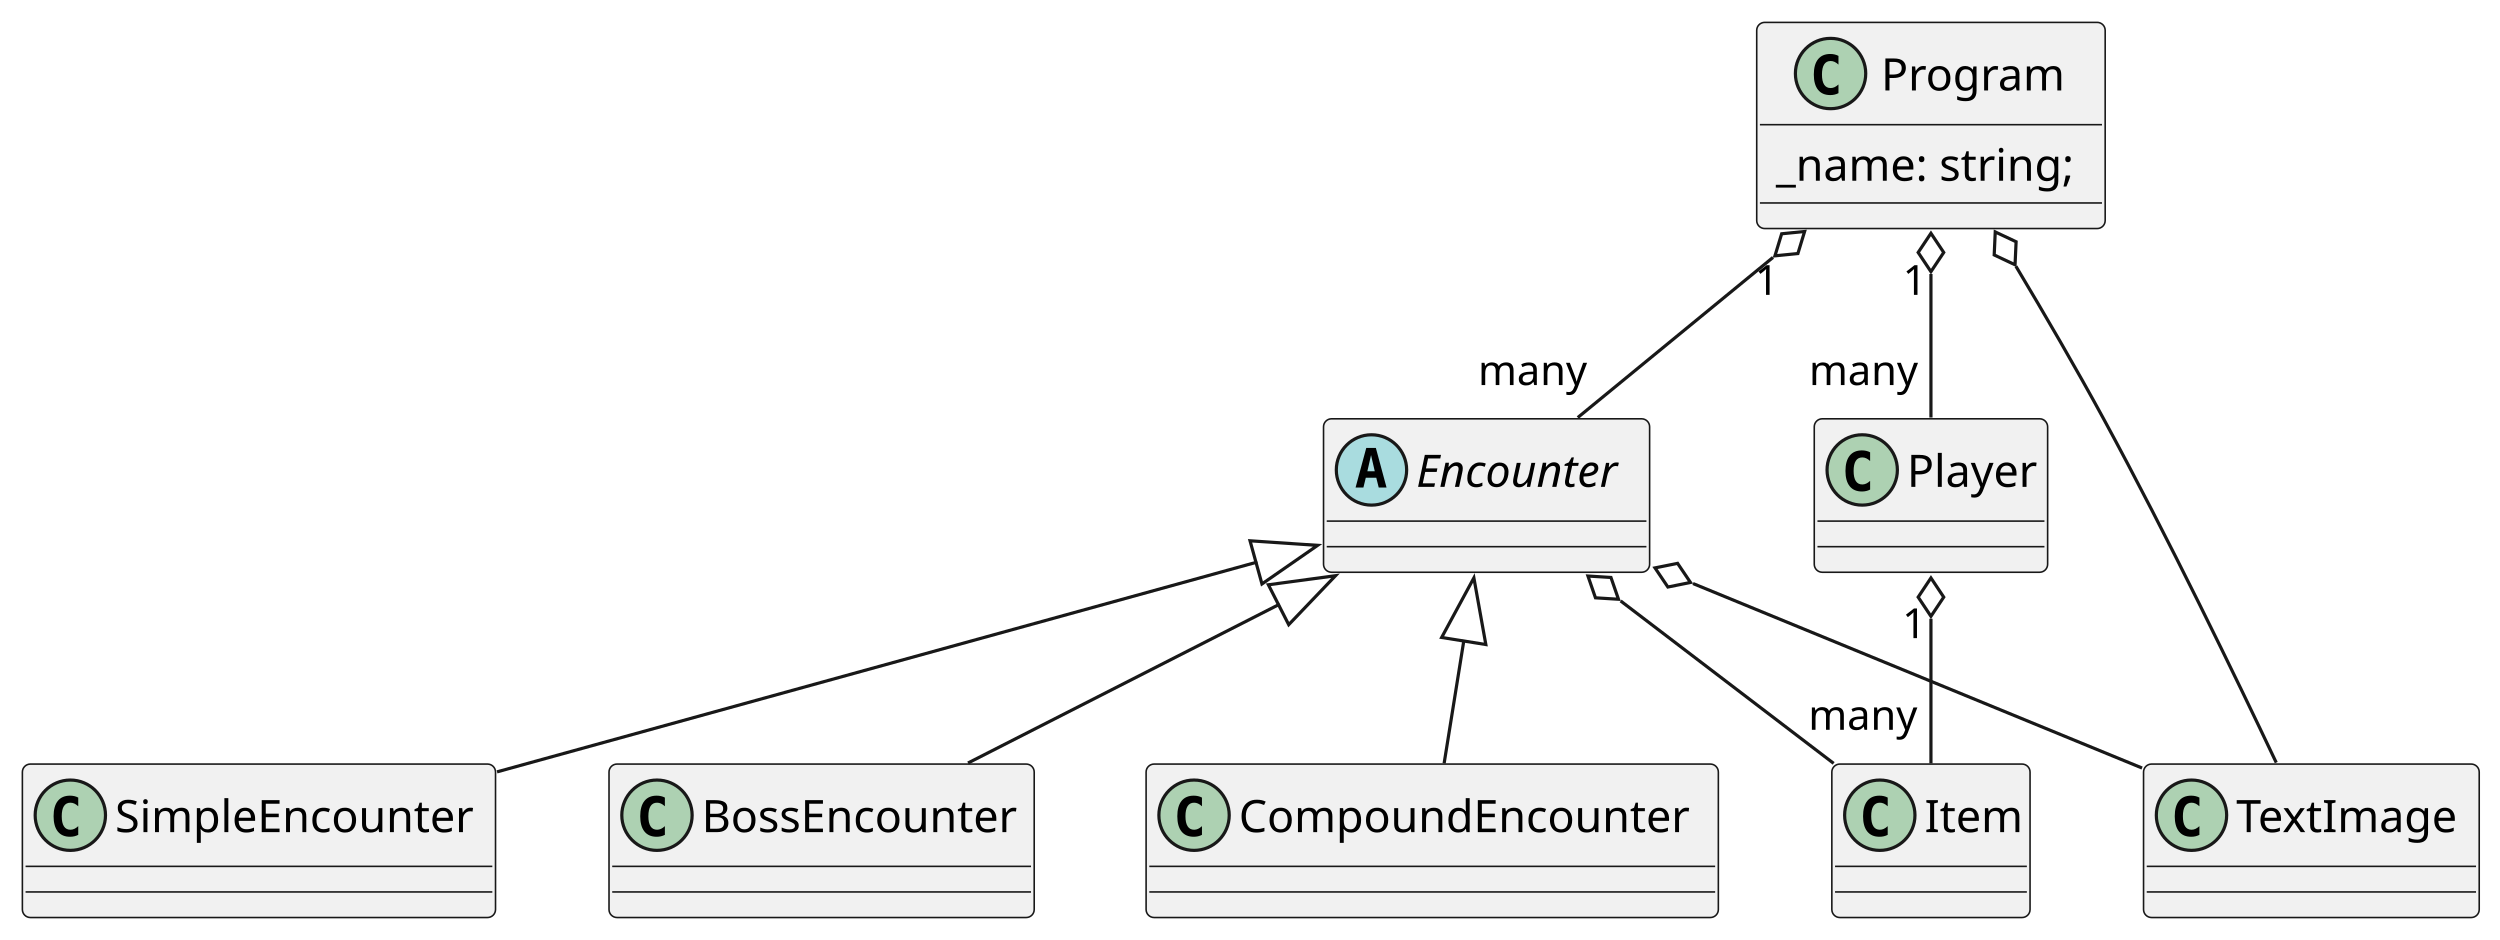
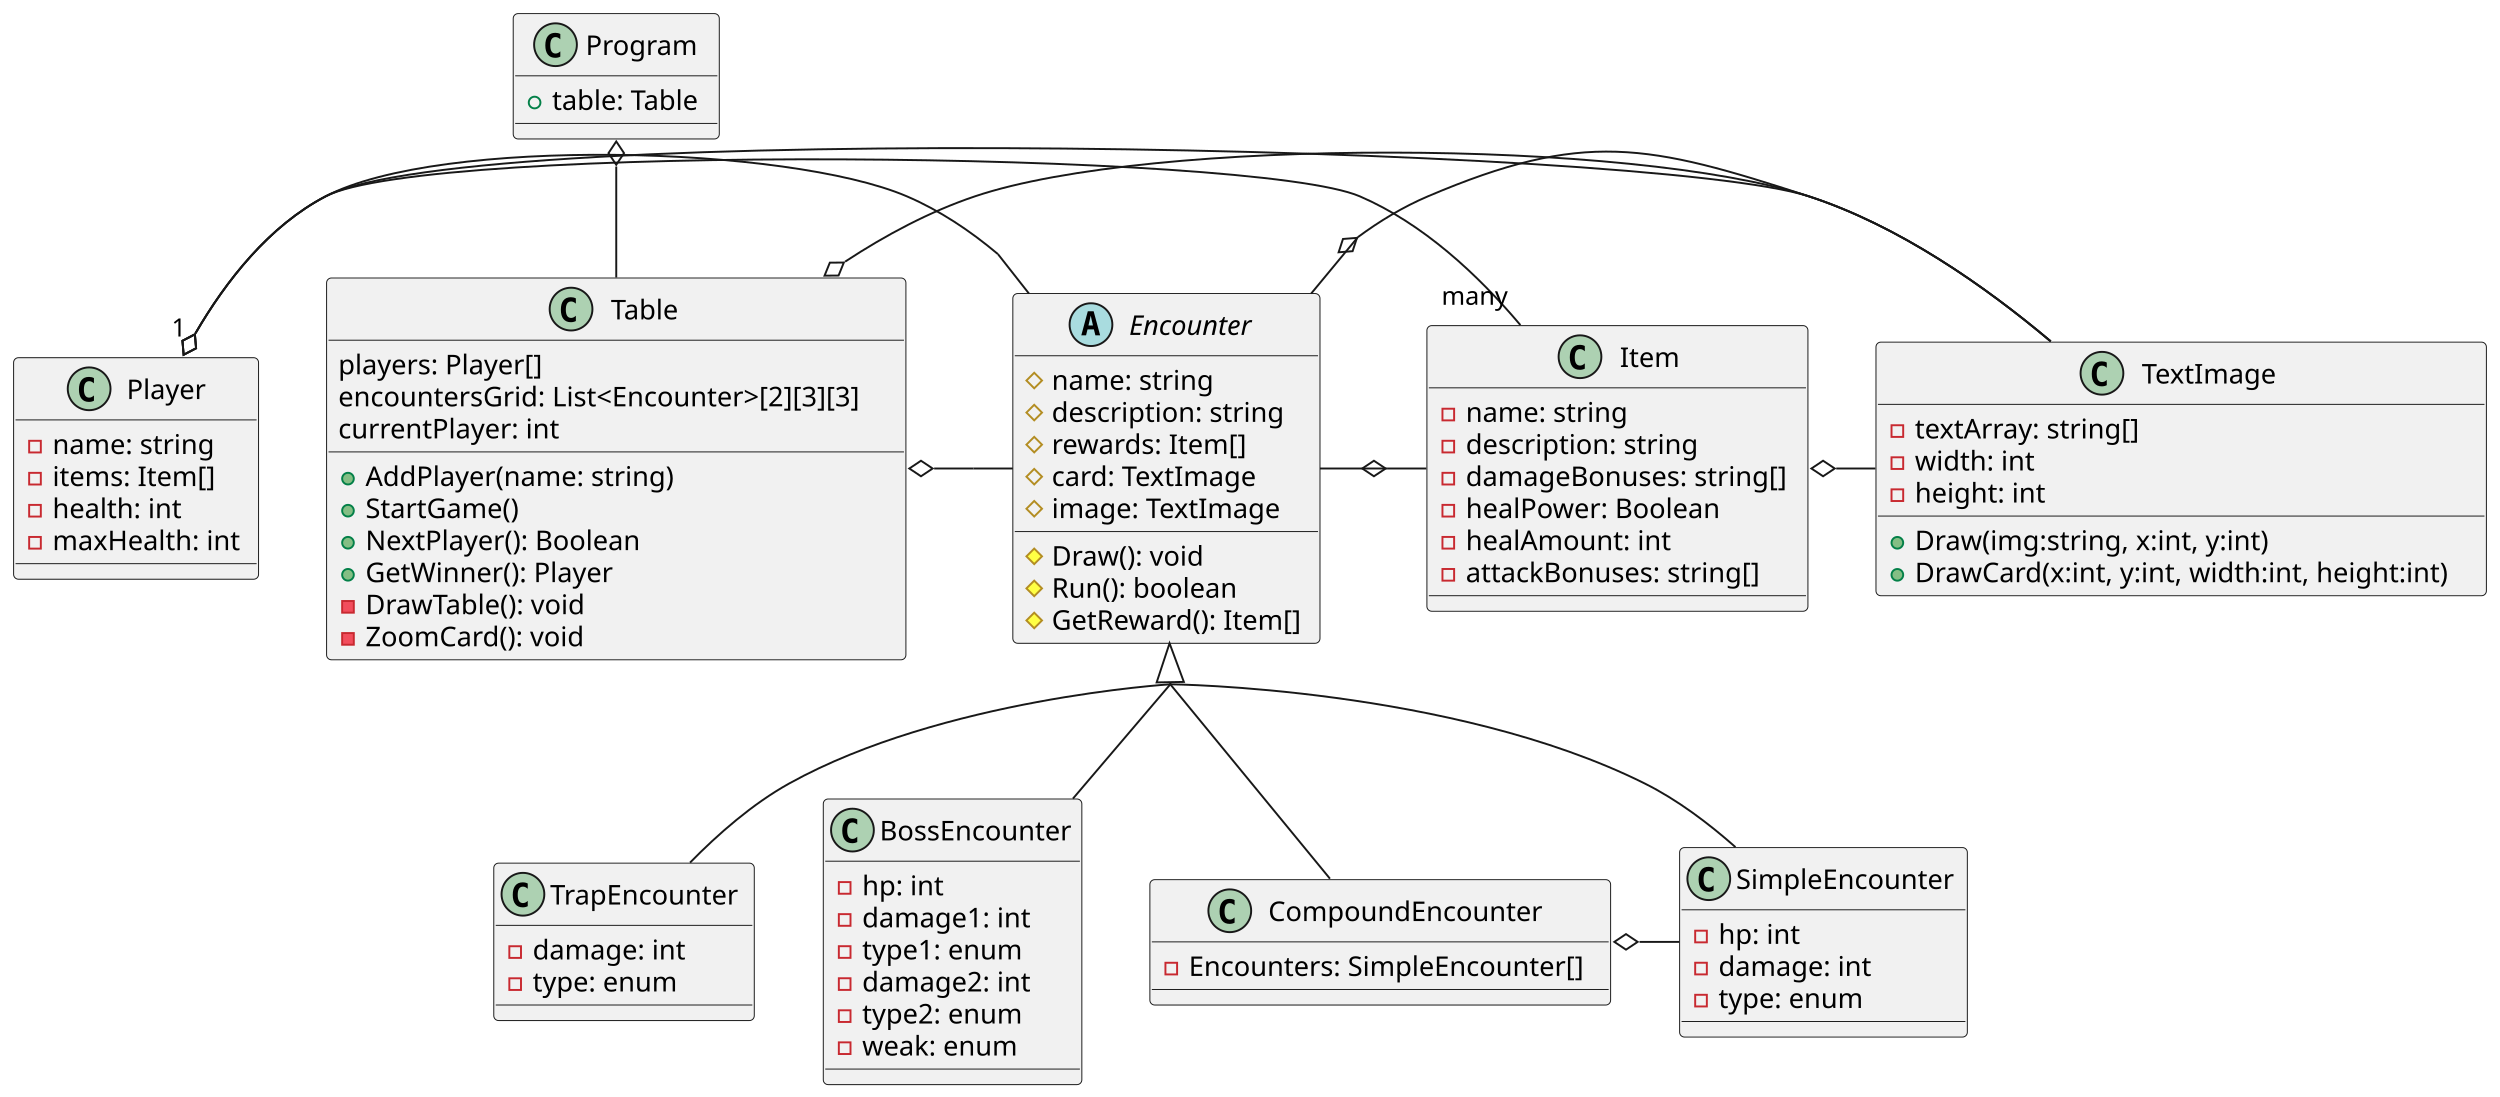
- <svg xmlns="http://www.w3.org/2000/svg" contentStyleType="text/css" height="294px" preserveAspectRatio="none" style="width:782px;height:294px;background:#FFFFFF;" version="1.1" viewBox="0 0 782 294" width="782px" zoomAndPan="magnify">
+ <svg xmlns="http://www.w3.org/2000/svg" contentStyleType="text/css" height="564px" preserveAspectRatio="none" style="width:1286px;height:564px;background:#FFFFFF;" version="1.1" viewBox="0 0 1286 564" width="1286px" zoomAndPan="magnify">
  <defs />
  <g>
    <g id="elem_Program">
-       <rect codeLine="1" fill="#F1F1F1" height="64.488" id="Program" rx="2.5" ry="2.5" style="stroke:#181818;stroke-width:0.5;" width="109" x="549.5" y="7" />
-       <ellipse cx="572.6" cy="23" fill="#ADD1B2" rx="11" ry="11" style="stroke:#181818;stroke-width:1.0;" />
-       <path d="M575.073,29.143 Q574.492,29.442 573.853,29.591 Q573.214,29.741 572.508,29.741 Q570.001,29.741 568.682,28.089 Q567.362,26.437 567.362,23.316 Q567.362,20.186 568.682,18.535 Q570.001,16.883 572.508,16.883 Q573.214,16.883 573.861,17.032 Q574.509,17.182 575.073,17.48 L575.073,20.203 Q574.442,19.622 573.849,19.352 Q573.255,19.082 572.624,19.082 Q571.28,19.082 570.595,20.149 Q569.91,21.216 569.91,23.316 Q569.91,25.408 570.595,26.474 Q571.28,27.541 572.624,27.541 Q573.255,27.541 573.849,27.271 Q574.442,27.002 575.073,26.42 Z " fill="#000000" />
-       <text fill="#000000" font-family="sans-serif" font-size="14" lengthAdjust="spacing" textLength="59" x="588.4" y="28.291">Program</text>
-       <line style="stroke:#181818;stroke-width:0.5;" x1="550.5" x2="657.5" y1="39" y2="39" />
-       <text fill="#000000" font-family="sans-serif" font-size="14" lengthAdjust="spacing" textLength="97" x="555.5" y="56.535">_name: string;</text>
-       <line style="stroke:#181818;stroke-width:0.5;" x1="550.5" x2="657.5" y1="63.488" y2="63.488" />
+       <rect codeLine="1" fill="#F1F1F1" height="64.488" id="Program" rx="2.5" ry="2.5" style="stroke:#181818;stroke-width:0.5;" width="106" x="264" y="7" />
+       <ellipse cx="285.75" cy="23" fill="#ADD1B2" rx="11" ry="11" style="stroke:#181818;stroke-width:1.0;" />
+       <path d="M288.223,29.143 Q287.642,29.442 287.003,29.591 Q286.364,29.741 285.658,29.741 Q283.151,29.741 281.832,28.089 Q280.512,26.437 280.512,23.316 Q280.512,20.186 281.832,18.535 Q283.151,16.883 285.658,16.883 Q286.364,16.883 287.011,17.032 Q287.659,17.182 288.223,17.48 L288.223,20.203 Q287.592,19.622 286.999,19.352 Q286.405,19.082 285.774,19.082 Q284.43,19.082 283.745,20.149 Q283.06,21.216 283.06,23.316 Q283.06,25.408 283.745,26.474 Q284.43,27.541 285.774,27.541 Q286.405,27.541 286.999,27.271 Q287.592,27.002 288.223,26.42 Z " fill="#000000" />
+       <text fill="#000000" font-family="sans-serif" font-size="14" lengthAdjust="spacing" textLength="59" x="301.25" y="28.291">Program</text>
+       <line style="stroke:#181818;stroke-width:0.5;" x1="265" x2="369" y1="39" y2="39" />
+       <ellipse cx="275" cy="52.744" fill="none" rx="3" ry="3" style="stroke:#038048;stroke-width:1.0;" />
+       <text fill="#000000" font-family="sans-serif" font-size="14" lengthAdjust="spacing" textLength="80" x="284" y="56.535">table: Table</text>
+       <line style="stroke:#181818;stroke-width:0.5;" x1="265" x2="369" y1="63.488" y2="63.488" />
    </g>
    <g id="elem_Encounter">
-       <rect codeLine="4" fill="#F1F1F1" height="48" id="Encounter" rx="2.5" ry="2.5" style="stroke:#181818;stroke-width:0.5;" width="102" x="414" y="131" />
-       <ellipse cx="429" cy="147" fill="#A9DCDF" rx="11" ry="11" style="stroke:#181818;stroke-width:1.0;" />
-       <path d="M428.863,142.348 L427.709,147.42 L430.025,147.42 Z M427.369,140.107 L430.366,140.107 L433.711,152.5 L431.262,152.5 L430.498,149.437 L427.22,149.437 L426.473,152.5 L424.024,152.5 Z " fill="#000000" />
-       <text fill="#000000" font-family="sans-serif" font-size="14" font-style="italic" lengthAdjust="spacing" textLength="70" x="443" y="152.291">Encounter</text>
-       <line style="stroke:#181818;stroke-width:0.5;" x1="415" x2="515" y1="163" y2="163" />
-       <line style="stroke:#181818;stroke-width:0.5;" x1="415" x2="515" y1="171" y2="171" />
-     </g>
+       <rect codeLine="4" fill="#F1F1F1" height="179.906" id="Encounter" rx="2.5" ry="2.5" style="stroke:#181818;stroke-width:0.5;" width="158" x="521" y="151" />
+       <ellipse cx="561.2" cy="167" fill="#A9DCDF" rx="11" ry="11" style="stroke:#181818;stroke-width:1.0;" />
+       <path d="M561.063,162.348 L559.909,167.42 L562.225,167.42 Z M559.569,160.107 L562.566,160.107 L565.911,172.5 L563.462,172.5 L562.698,169.437 L559.42,169.437 L558.673,172.5 L556.224,172.5 Z " fill="#000000" />
+       <text fill="#000000" font-family="sans-serif" font-size="14" font-style="italic" lengthAdjust="spacing" textLength="70" x="580.8" y="172.291">Encounter</text>
+       <line style="stroke:#181818;stroke-width:0.5;" x1="522" x2="678" y1="183" y2="183" />
+       <polygon fill="none" points="532,191.744,536,195.744,532,199.744,528,195.744" style="stroke:#B38D22;stroke-width:1.0;" />
+       <text fill="#000000" font-family="sans-serif" font-size="14" lengthAdjust="spacing" textLength="86" x="541" y="200.535">name: string</text>
+       <polygon fill="none" points="532,208.232,536,212.232,532,216.232,528,212.232" style="stroke:#B38D22;stroke-width:1.0;" />
+       <text fill="#000000" font-family="sans-serif" font-size="14" lengthAdjust="spacing" textLength="125" x="541" y="217.023">description: string</text>
+       <polygon fill="none" points="532,224.721,536,228.721,532,232.721,528,228.721" style="stroke:#B38D22;stroke-width:1.0;" />
+       <text fill="#000000" font-family="sans-serif" font-size="14" lengthAdjust="spacing" textLength="103" x="541" y="233.512">rewards: Item[]</text>
+       <polygon fill="none" points="532,241.209,536,245.209,532,249.209,528,245.209" style="stroke:#B38D22;stroke-width:1.0;" />
+       <text fill="#000000" font-family="sans-serif" font-size="14" lengthAdjust="spacing" textLength="111" x="541" y="250">card: TextImage</text>
+       <polygon fill="none" points="532,257.697,536,261.697,532,265.697,528,261.697" style="stroke:#B38D22;stroke-width:1.0;" />
+       <text fill="#000000" font-family="sans-serif" font-size="14" lengthAdjust="spacing" textLength="123" x="541" y="266.488">image: TextImage</text>
+       <line style="stroke:#181818;stroke-width:0.5;" x1="522" x2="678" y1="273.441" y2="273.441" />
+       <polygon fill="#FFFF44" points="532,282.185,536,286.185,532,290.185,528,286.185" style="stroke:#B38D22;stroke-width:1.0;" />
+       <text fill="#000000" font-family="sans-serif" font-size="14" lengthAdjust="spacing" textLength="82" x="541" y="290.977">Draw(): void</text>
+       <polygon fill="#FFFF44" points="532,298.674,536,302.674,532,306.674,528,302.674" style="stroke:#B38D22;stroke-width:1.0;" />
+       <text fill="#000000" font-family="sans-serif" font-size="14" lengthAdjust="spacing" textLength="101" x="541" y="307.465">Run(): boolean</text>
+       <polygon fill="#FFFF44" points="532,315.162,536,319.162,532,323.162,528,319.162" style="stroke:#B38D22;stroke-width:1.0;" />
+       <text fill="#000000" font-family="sans-serif" font-size="14" lengthAdjust="spacing" textLength="132" x="541" y="323.953">GetReward(): Item[]</text>
+     </g>
+     <polygon fill="none" points="601.62,330.906,608.979,350.777,594.981,351.029" style="stroke:#181818;stroke-width:1.0;" />
+     <line style="stroke:#181818;stroke-width:1.0;" x1="601.98" x2="602" y1="350.903" y2="352" />
+     <line style="stroke:#181818;stroke-width:1.0;" x1="674.462" x2="698.46" y1="151" y2="122.01" />
+     <line style="stroke:#181818;stroke-width:1.0;" x1="679" x2="713.51" y1="240.986" y2="241" />
+     <line style="stroke:#181818;stroke-width:1.0;" x1="529.285" x2="513.35" y1="151" y2="130.73" />
+     <line style="stroke:#181818;stroke-width:1.0;" x1="521" x2="500.72" y1="240.99" y2="241" />
    <g id="elem_SimpleEncounter">
-       <rect codeLine="7" fill="#F1F1F1" height="48" id="SimpleEncounter" rx="2.5" ry="2.5" style="stroke:#181818;stroke-width:0.5;" width="148" x="7" y="239" />
-       <ellipse cx="22" cy="255" fill="#ADD1B2" rx="11" ry="11" style="stroke:#181818;stroke-width:1.0;" />
-       <path d="M24.473,261.143 Q23.892,261.442 23.253,261.591 Q22.614,261.741 21.908,261.741 Q19.401,261.741 18.081,260.089 Q16.762,258.437 16.762,255.316 Q16.762,252.186 18.081,250.535 Q19.401,248.883 21.908,248.883 Q22.614,248.883 23.261,249.032 Q23.909,249.182 24.473,249.481 L24.473,252.203 Q23.842,251.622 23.249,251.352 Q22.655,251.083 22.024,251.083 Q20.68,251.083 19.995,252.149 Q19.31,253.216 19.31,255.316 Q19.31,257.408 19.995,258.474 Q20.68,259.541 22.024,259.541 Q22.655,259.541 23.249,259.271 Q23.842,259.002 24.473,258.42 Z " fill="#000000" />
-       <text fill="#000000" font-family="sans-serif" font-size="14" lengthAdjust="spacing" textLength="116" x="36" y="260.291">SimpleEncounter</text>
-       <line style="stroke:#181818;stroke-width:0.5;" x1="8" x2="154" y1="271" y2="271" />
-       <line style="stroke:#181818;stroke-width:0.5;" x1="8" x2="154" y1="279" y2="279" />
+       <rect codeLine="15" fill="#F1F1F1" height="97.465" id="SimpleEncounter" rx="2.5" ry="2.5" style="stroke:#181818;stroke-width:0.5;" width="148" x="864" y="436" />
+       <ellipse cx="879" cy="452" fill="#ADD1B2" rx="11" ry="11" style="stroke:#181818;stroke-width:1.0;" />
+       <path d="M881.473,458.143 Q880.892,458.442 880.253,458.591 Q879.614,458.741 878.908,458.741 Q876.401,458.741 875.082,457.089 Q873.762,455.437 873.762,452.316 Q873.762,449.187 875.082,447.535 Q876.401,445.883 878.908,445.883 Q879.614,445.883 880.261,446.032 Q880.909,446.182 881.473,446.481 L881.473,449.203 Q880.842,448.622 880.249,448.352 Q879.655,448.082 879.024,448.082 Q877.68,448.082 876.995,449.149 Q876.31,450.216 876.31,452.316 Q876.31,454.408 876.995,455.474 Q877.68,456.541 879.024,456.541 Q879.655,456.541 880.249,456.271 Q880.842,456.002 881.473,455.42 Z " fill="#000000" />
+       <text fill="#000000" font-family="sans-serif" font-size="14" lengthAdjust="spacing" textLength="116" x="893" y="457.291">SimpleEncounter</text>
+       <line style="stroke:#181818;stroke-width:0.5;" x1="865" x2="1011" y1="468" y2="468" />
+       <rect fill="none" height="6" style="stroke:#C82930;stroke-width:1.0;" width="6" x="872" y="478.744" />
+       <text fill="#000000" font-family="sans-serif" font-size="14" lengthAdjust="spacing" textLength="44" x="884" y="485.535">hp: int</text>
+       <rect fill="none" height="6" style="stroke:#C82930;stroke-width:1.0;" width="6" x="872" y="495.232" />
+       <text fill="#000000" font-family="sans-serif" font-size="14" lengthAdjust="spacing" textLength="81" x="884" y="502.023">damage: int</text>
+       <rect fill="none" height="6" style="stroke:#C82930;stroke-width:1.0;" width="6" x="872" y="511.721" />
+       <text fill="#000000" font-family="sans-serif" font-size="14" lengthAdjust="spacing" textLength="76" x="884" y="518.512">type: enum</text>
+       <line style="stroke:#181818;stroke-width:0.5;" x1="865" x2="1011" y1="525.465" y2="525.465" />
    </g>
    <g id="elem_BossEncounter">
-       <rect codeLine="10" fill="#F1F1F1" height="48" id="BossEncounter" rx="2.5" ry="2.5" style="stroke:#181818;stroke-width:0.5;" width="133" x="190.5" y="239" />
-       <ellipse cx="205.5" cy="255" fill="#ADD1B2" rx="11" ry="11" style="stroke:#181818;stroke-width:1.0;" />
-       <path d="M207.973,261.143 Q207.392,261.442 206.753,261.591 Q206.114,261.741 205.408,261.741 Q202.901,261.741 201.582,260.089 Q200.262,258.437 200.262,255.316 Q200.262,252.186 201.582,250.535 Q202.901,248.883 205.408,248.883 Q206.114,248.883 206.761,249.032 Q207.409,249.182 207.973,249.481 L207.973,252.203 Q207.342,251.622 206.749,251.352 Q206.155,251.083 205.524,251.083 Q204.18,251.083 203.495,252.149 Q202.81,253.216 202.81,255.316 Q202.81,257.408 203.495,258.474 Q204.18,259.541 205.524,259.541 Q206.155,259.541 206.749,259.271 Q207.342,259.002 207.973,258.42 Z " fill="#000000" />
-       <text fill="#000000" font-family="sans-serif" font-size="14" lengthAdjust="spacing" textLength="101" x="219.5" y="260.291">BossEncounter</text>
-       <line style="stroke:#181818;stroke-width:0.5;" x1="191.5" x2="322.5" y1="271" y2="271" />
-       <line style="stroke:#181818;stroke-width:0.5;" x1="191.5" x2="322.5" y1="279" y2="279" />
+       <rect codeLine="20" fill="#F1F1F1" height="146.93" id="BossEncounter" rx="2.5" ry="2.5" style="stroke:#181818;stroke-width:0.5;" width="133" x="423.5" y="411" />
+       <ellipse cx="438.5" cy="427" fill="#ADD1B2" rx="11" ry="11" style="stroke:#181818;stroke-width:1.0;" />
+       <path d="M440.973,433.143 Q440.392,433.442 439.753,433.591 Q439.114,433.741 438.408,433.741 Q435.901,433.741 434.582,432.089 Q433.262,430.437 433.262,427.316 Q433.262,424.187 434.582,422.535 Q435.901,420.883 438.408,420.883 Q439.114,420.883 439.761,421.032 Q440.409,421.182 440.973,421.481 L440.973,424.203 Q440.342,423.622 439.749,423.352 Q439.155,423.082 438.524,423.082 Q437.18,423.082 436.495,424.149 Q435.81,425.216 435.81,427.316 Q435.81,429.408 436.495,430.474 Q437.18,431.541 438.524,431.541 Q439.155,431.541 439.749,431.271 Q440.342,431.002 440.973,430.42 Z " fill="#000000" />
+       <text fill="#000000" font-family="sans-serif" font-size="14" lengthAdjust="spacing" textLength="101" x="452.5" y="432.291">BossEncounter</text>
+       <line style="stroke:#181818;stroke-width:0.5;" x1="424.5" x2="555.5" y1="443" y2="443" />
+       <rect fill="none" height="6" style="stroke:#C82930;stroke-width:1.0;" width="6" x="431.5" y="453.744" />
+       <text fill="#000000" font-family="sans-serif" font-size="14" lengthAdjust="spacing" textLength="44" x="443.5" y="460.535">hp: int</text>
+       <rect fill="none" height="6" style="stroke:#C82930;stroke-width:1.0;" width="6" x="431.5" y="470.232" />
+       <text fill="#000000" font-family="sans-serif" font-size="14" lengthAdjust="spacing" textLength="90" x="443.5" y="477.023">damage1: int</text>
+       <rect fill="none" height="6" style="stroke:#C82930;stroke-width:1.0;" width="6" x="431.5" y="486.721" />
+       <text fill="#000000" font-family="sans-serif" font-size="14" lengthAdjust="spacing" textLength="85" x="443.5" y="493.512">type1: enum</text>
+       <rect fill="none" height="6" style="stroke:#C82930;stroke-width:1.0;" width="6" x="431.5" y="503.209" />
+       <text fill="#000000" font-family="sans-serif" font-size="14" lengthAdjust="spacing" textLength="90" x="443.5" y="510">damage2: int</text>
+       <rect fill="none" height="6" style="stroke:#C82930;stroke-width:1.0;" width="6" x="431.5" y="519.697" />
+       <text fill="#000000" font-family="sans-serif" font-size="14" lengthAdjust="spacing" textLength="85" x="443.5" y="526.488">type2: enum</text>
+       <rect fill="none" height="6" style="stroke:#C82930;stroke-width:1.0;" width="6" x="431.5" y="536.186" />
+       <text fill="#000000" font-family="sans-serif" font-size="14" lengthAdjust="spacing" textLength="82" x="443.5" y="542.977">weak: enum</text>
+       <line style="stroke:#181818;stroke-width:0.5;" x1="424.5" x2="555.5" y1="549.93" y2="549.93" />
    </g>
    <g id="elem_CompoundEncounter">
-       <rect codeLine="13" fill="#F1F1F1" height="48" id="CompoundEncounter" rx="2.5" ry="2.5" style="stroke:#181818;stroke-width:0.5;" width="179" x="358.5" y="239" />
-       <ellipse cx="373.5" cy="255" fill="#ADD1B2" rx="11" ry="11" style="stroke:#181818;stroke-width:1.0;" />
-       <path d="M375.973,261.143 Q375.392,261.442 374.753,261.591 Q374.114,261.741 373.408,261.741 Q370.901,261.741 369.582,260.089 Q368.262,258.437 368.262,255.316 Q368.262,252.186 369.582,250.535 Q370.901,248.883 373.408,248.883 Q374.114,248.883 374.761,249.032 Q375.409,249.182 375.973,249.481 L375.973,252.203 Q375.342,251.622 374.749,251.352 Q374.155,251.083 373.524,251.083 Q372.18,251.083 371.495,252.149 Q370.81,253.216 370.81,255.316 Q370.81,257.408 371.495,258.474 Q372.18,259.541 373.524,259.541 Q374.155,259.541 374.749,259.271 Q375.342,259.002 375.973,258.42 Z " fill="#000000" />
-       <text fill="#000000" font-family="sans-serif" font-size="14" lengthAdjust="spacing" textLength="147" x="387.5" y="260.291">CompoundEncounter</text>
-       <line style="stroke:#181818;stroke-width:0.5;" x1="359.5" x2="536.5" y1="271" y2="271" />
-       <line style="stroke:#181818;stroke-width:0.5;" x1="359.5" x2="536.5" y1="279" y2="279" />
+       <rect codeLine="28" fill="#F1F1F1" height="64.488" id="CompoundEncounter" rx="2.5" ry="2.5" style="stroke:#181818;stroke-width:0.5;" width="237" x="591.5" y="452.5" />
+       <ellipse cx="632.6" cy="468.5" fill="#ADD1B2" rx="11" ry="11" style="stroke:#181818;stroke-width:1.0;" />
+       <path d="M635.073,474.643 Q634.492,474.942 633.853,475.091 Q633.214,475.241 632.508,475.241 Q630.001,475.241 628.682,473.589 Q627.362,471.937 627.362,468.816 Q627.362,465.687 628.682,464.035 Q630.001,462.383 632.508,462.383 Q633.214,462.383 633.861,462.532 Q634.509,462.682 635.073,462.981 L635.073,465.703 Q634.442,465.122 633.849,464.852 Q633.255,464.582 632.624,464.582 Q631.28,464.582 630.595,465.649 Q629.91,466.716 629.91,468.816 Q629.91,470.908 630.595,471.974 Q631.28,473.041 632.624,473.041 Q633.255,473.041 633.849,472.771 Q634.442,472.502 635.073,471.92 Z " fill="#000000" />
+       <text fill="#000000" font-family="sans-serif" font-size="14" lengthAdjust="spacing" textLength="147" x="652.4" y="473.791">CompoundEncounter</text>
+       <line style="stroke:#181818;stroke-width:0.5;" x1="592.5" x2="827.5" y1="484.5" y2="484.5" />
+       <rect fill="none" height="6" style="stroke:#C82930;stroke-width:1.0;" width="6" x="599.5" y="495.244" />
+       <text fill="#000000" font-family="sans-serif" font-size="14" lengthAdjust="spacing" textLength="211" x="611.5" y="502.035">Encounters: SimpleEncounter[]</text>
+       <line style="stroke:#181818;stroke-width:0.5;" x1="592.5" x2="827.5" y1="508.988" y2="508.988" />
+     </g>
+     <g id="elem_TrapEncounter">
+       <rect codeLine="31" fill="#F1F1F1" height="80.977" id="TrapEncounter" rx="2.5" ry="2.5" style="stroke:#181818;stroke-width:0.5;" width="134" x="254" y="444" />
+       <ellipse cx="269" cy="460" fill="#ADD1B2" rx="11" ry="11" style="stroke:#181818;stroke-width:1.0;" />
+       <path d="M271.473,466.143 Q270.892,466.442 270.253,466.591 Q269.614,466.741 268.908,466.741 Q266.401,466.741 265.082,465.089 Q263.762,463.437 263.762,460.316 Q263.762,457.187 265.082,455.535 Q266.401,453.883 268.908,453.883 Q269.614,453.883 270.261,454.032 Q270.909,454.182 271.473,454.481 L271.473,457.203 Q270.842,456.622 270.249,456.352 Q269.655,456.082 269.024,456.082 Q267.68,456.082 266.995,457.149 Q266.31,458.216 266.31,460.316 Q266.31,462.408 266.995,463.474 Q267.68,464.541 269.024,464.541 Q269.655,464.541 270.249,464.271 Q270.842,464.002 271.473,463.42 Z " fill="#000000" />
+       <text fill="#000000" font-family="sans-serif" font-size="14" lengthAdjust="spacing" textLength="102" x="283" y="465.291">TrapEncounter</text>
+       <line style="stroke:#181818;stroke-width:0.5;" x1="255" x2="387" y1="476" y2="476" />
+       <rect fill="none" height="6" style="stroke:#C82930;stroke-width:1.0;" width="6" x="262" y="486.744" />
+       <text fill="#000000" font-family="sans-serif" font-size="14" lengthAdjust="spacing" textLength="81" x="274" y="493.535">damage: int</text>
+       <rect fill="none" height="6" style="stroke:#C82930;stroke-width:1.0;" width="6" x="262" y="503.232" />
+       <text fill="#000000" font-family="sans-serif" font-size="14" lengthAdjust="spacing" textLength="76" x="274" y="510.023">type: enum</text>
+       <line style="stroke:#181818;stroke-width:0.5;" x1="255" x2="387" y1="516.977" y2="516.977" />
    </g>
    <g id="elem_Player">
-       <rect codeLine="16" fill="#F1F1F1" height="48" id="Player" rx="2.5" ry="2.5" style="stroke:#181818;stroke-width:0.5;" width="73" x="567.5" y="131" />
-       <ellipse cx="582.5" cy="147" fill="#ADD1B2" rx="11" ry="11" style="stroke:#181818;stroke-width:1.0;" />
-       <path d="M584.973,153.143 Q584.392,153.442 583.753,153.591 Q583.114,153.741 582.408,153.741 Q579.901,153.741 578.582,152.089 Q577.262,150.437 577.262,147.316 Q577.262,144.186 578.582,142.535 Q579.901,140.883 582.408,140.883 Q583.114,140.883 583.761,141.032 Q584.409,141.182 584.973,141.481 L584.973,144.203 Q584.342,143.622 583.749,143.352 Q583.155,143.083 582.524,143.083 Q581.18,143.083 580.495,144.149 Q579.81,145.216 579.81,147.316 Q579.81,149.408 580.495,150.474 Q581.18,151.541 582.524,151.541 Q583.155,151.541 583.749,151.271 Q584.342,151.001 584.973,150.42 Z " fill="#000000" />
-       <text fill="#000000" font-family="sans-serif" font-size="14" lengthAdjust="spacing" textLength="41" x="596.5" y="152.291">Player</text>
-       <line style="stroke:#181818;stroke-width:0.5;" x1="568.5" x2="639.5" y1="163" y2="163" />
-       <line style="stroke:#181818;stroke-width:0.5;" x1="568.5" x2="639.5" y1="171" y2="171" />
+       <rect codeLine="36" fill="#F1F1F1" height="113.953" id="Player" rx="2.5" ry="2.5" style="stroke:#181818;stroke-width:0.5;" width="126" x="7" y="184" />
+       <ellipse cx="45.85" cy="200" fill="#ADD1B2" rx="11" ry="11" style="stroke:#181818;stroke-width:1.0;" />
+       <path d="M48.323,206.143 Q47.742,206.442 47.103,206.591 Q46.464,206.741 45.758,206.741 Q43.251,206.741 41.931,205.089 Q40.612,203.437 40.612,200.316 Q40.612,197.186 41.931,195.535 Q43.251,193.883 45.758,193.883 Q46.464,193.883 47.111,194.032 Q47.759,194.182 48.323,194.481 L48.323,197.203 Q47.692,196.622 47.099,196.352 Q46.505,196.083 45.874,196.083 Q44.53,196.083 43.845,197.149 Q43.16,198.216 43.16,200.316 Q43.16,202.408 43.845,203.474 Q44.53,204.541 45.874,204.541 Q46.505,204.541 47.099,204.271 Q47.692,204.001 48.323,203.42 Z " fill="#000000" />
+       <text fill="#000000" font-family="sans-serif" font-size="14" lengthAdjust="spacing" textLength="41" x="65.15" y="205.291">Player</text>
+       <line style="stroke:#181818;stroke-width:0.5;" x1="8" x2="132" y1="216" y2="216" />
+       <rect fill="none" height="6" style="stroke:#C82930;stroke-width:1.0;" width="6" x="15" y="226.744" />
+       <text fill="#000000" font-family="sans-serif" font-size="14" lengthAdjust="spacing" textLength="86" x="27" y="233.535">name: string</text>
+       <rect fill="none" height="6" style="stroke:#C82930;stroke-width:1.0;" width="6" x="15" y="243.232" />
+       <text fill="#000000" font-family="sans-serif" font-size="14" lengthAdjust="spacing" textLength="85" x="27" y="250.023">items: Item[]</text>
+       <rect fill="none" height="6" style="stroke:#C82930;stroke-width:1.0;" width="6" x="15" y="259.721" />
+       <text fill="#000000" font-family="sans-serif" font-size="14" lengthAdjust="spacing" textLength="69" x="27" y="266.512">health: int</text>
+       <rect fill="none" height="6" style="stroke:#C82930;stroke-width:1.0;" width="6" x="15" y="276.209" />
+       <text fill="#000000" font-family="sans-serif" font-size="14" lengthAdjust="spacing" textLength="100" x="27" y="283">maxHealth: int</text>
+       <line style="stroke:#181818;stroke-width:0.5;" x1="8" x2="132" y1="289.953" y2="289.953" />
+     </g>
+     <g id="elem_Table">
+       <rect codeLine="42" fill="#F1F1F1" height="196.394" id="Table" rx="2.5" ry="2.5" style="stroke:#181818;stroke-width:0.5;" width="298" x="168" y="143" />
+       <ellipse cx="293.75" cy="159" fill="#ADD1B2" rx="11" ry="11" style="stroke:#181818;stroke-width:1.0;" />
+       <path d="M296.223,165.143 Q295.642,165.442 295.003,165.591 Q294.364,165.741 293.658,165.741 Q291.151,165.741 289.832,164.089 Q288.512,162.437 288.512,159.316 Q288.512,156.186 289.832,154.535 Q291.151,152.883 293.658,152.883 Q294.364,152.883 295.011,153.032 Q295.659,153.182 296.223,153.481 L296.223,156.203 Q295.592,155.622 294.999,155.352 Q294.405,155.083 293.774,155.083 Q292.43,155.083 291.745,156.149 Q291.06,157.216 291.06,159.316 Q291.06,161.408 291.745,162.474 Q292.43,163.541 293.774,163.541 Q294.405,163.541 294.999,163.271 Q295.592,163.001 296.223,162.42 Z " fill="#000000" />
+       <text fill="#000000" font-family="sans-serif" font-size="14" lengthAdjust="spacing" textLength="38" x="314.25" y="164.291">Table</text>
+       <line style="stroke:#181818;stroke-width:0.5;" x1="169" x2="465" y1="175" y2="175" />
+       <text fill="#000000" font-family="sans-serif" font-size="14" lengthAdjust="spacing" textLength="108" x="174" y="192.535">players: Player[]</text>
+       <text fill="#000000" font-family="sans-serif" font-size="14" lengthAdjust="spacing" textLength="286" x="174" y="209.023">encountersGrid: List&lt;Encounter&gt;[2][3][3]</text>
+       <text fill="#000000" font-family="sans-serif" font-size="14" lengthAdjust="spacing" textLength="117" x="174" y="225.512">currentPlayer: int</text>
+       <line style="stroke:#181818;stroke-width:0.5;" x1="169" x2="465" y1="232.465" y2="232.465" />
+       <ellipse cx="179" cy="246.209" fill="#84BE84" rx="3" ry="3" style="stroke:#038048;stroke-width:1.0;" />
+       <text fill="#000000" font-family="sans-serif" font-size="14" lengthAdjust="spacing" textLength="165" x="188" y="250">AddPlayer(name: string)</text>
+       <ellipse cx="179" cy="262.697" fill="#84BE84" rx="3" ry="3" style="stroke:#038048;stroke-width:1.0;" />
+       <text fill="#000000" font-family="sans-serif" font-size="14" lengthAdjust="spacing" textLength="81" x="188" y="266.488">StartGame()</text>
+       <ellipse cx="179" cy="279.185" fill="#84BE84" rx="3" ry="3" style="stroke:#038048;stroke-width:1.0;" />
+       <text fill="#000000" font-family="sans-serif" font-size="14" lengthAdjust="spacing" textLength="146" x="188" y="282.977">NextPlayer(): Boolean</text>
+       <ellipse cx="179" cy="295.674" fill="#84BE84" rx="3" ry="3" style="stroke:#038048;stroke-width:1.0;" />
+       <text fill="#000000" font-family="sans-serif" font-size="14" lengthAdjust="spacing" textLength="130" x="188" y="299.465">GetWinner(): Player</text>
+       <rect fill="#F24D5C" height="6" style="stroke:#C82930;stroke-width:1.0;" width="6" x="176" y="309.162" />
+       <text fill="#000000" font-family="sans-serif" font-size="14" lengthAdjust="spacing" textLength="120" x="188" y="315.953">DrawTable(): void</text>
+       <rect fill="#F24D5C" height="6" style="stroke:#C82930;stroke-width:1.0;" width="6" x="176" y="325.65" />
+       <text fill="#000000" font-family="sans-serif" font-size="14" lengthAdjust="spacing" textLength="119" x="188" y="332.441">ZoomCard(): void</text>
    </g>
    <g id="elem_Item">
-       <rect codeLine="19" fill="#F1F1F1" height="48" id="Item" rx="2.5" ry="2.5" style="stroke:#181818;stroke-width:0.5;" width="62" x="573" y="239" />
-       <ellipse cx="588" cy="255" fill="#ADD1B2" rx="11" ry="11" style="stroke:#181818;stroke-width:1.0;" />
-       <path d="M590.473,261.143 Q589.892,261.442 589.253,261.591 Q588.614,261.741 587.908,261.741 Q585.401,261.741 584.082,260.089 Q582.762,258.437 582.762,255.316 Q582.762,252.186 584.082,250.535 Q585.401,248.883 587.908,248.883 Q588.614,248.883 589.261,249.032 Q589.909,249.182 590.473,249.481 L590.473,252.203 Q589.842,251.622 589.249,251.352 Q588.655,251.083 588.024,251.083 Q586.68,251.083 585.995,252.149 Q585.31,253.216 585.31,255.316 Q585.31,257.408 585.995,258.474 Q586.68,259.541 588.024,259.541 Q588.655,259.541 589.249,259.271 Q589.842,259.002 590.473,258.42 Z " fill="#000000" />
-       <text fill="#000000" font-family="sans-serif" font-size="14" lengthAdjust="spacing" textLength="30" x="602" y="260.291">Item</text>
-       <line style="stroke:#181818;stroke-width:0.5;" x1="574" x2="634" y1="271" y2="271" />
-       <line style="stroke:#181818;stroke-width:0.5;" x1="574" x2="634" y1="279" y2="279" />
+       <rect codeLine="54" fill="#F1F1F1" height="146.93" id="Item" rx="2.5" ry="2.5" style="stroke:#181818;stroke-width:0.5;" width="196" x="734" y="167.5" />
+       <ellipse cx="812.75" cy="183.5" fill="#ADD1B2" rx="11" ry="11" style="stroke:#181818;stroke-width:1.0;" />
+       <path d="M815.223,189.643 Q814.642,189.942 814.003,190.091 Q813.364,190.241 812.658,190.241 Q810.151,190.241 808.832,188.589 Q807.512,186.937 807.512,183.816 Q807.512,180.686 808.832,179.035 Q810.151,177.383 812.658,177.383 Q813.364,177.383 814.011,177.532 Q814.659,177.682 815.223,177.981 L815.223,180.703 Q814.592,180.122 813.999,179.852 Q813.405,179.583 812.774,179.583 Q811.43,179.583 810.745,180.649 Q810.06,181.716 810.06,183.816 Q810.06,185.908 810.745,186.974 Q811.43,188.041 812.774,188.041 Q813.405,188.041 813.999,187.771 Q814.592,187.501 815.223,186.92 Z " fill="#000000" />
+       <text fill="#000000" font-family="sans-serif" font-size="14" lengthAdjust="spacing" textLength="30" x="833.25" y="188.791">Item</text>
+       <line style="stroke:#181818;stroke-width:0.5;" x1="735" x2="929" y1="199.5" y2="199.5" />
+       <rect fill="none" height="6" style="stroke:#C82930;stroke-width:1.0;" width="6" x="742" y="210.244" />
+       <text fill="#000000" font-family="sans-serif" font-size="14" lengthAdjust="spacing" textLength="86" x="754" y="217.035">name: string</text>
+       <rect fill="none" height="6" style="stroke:#C82930;stroke-width:1.0;" width="6" x="742" y="226.732" />
+       <text fill="#000000" font-family="sans-serif" font-size="14" lengthAdjust="spacing" textLength="125" x="754" y="233.523">description: string</text>
+       <rect fill="none" height="6" style="stroke:#C82930;stroke-width:1.0;" width="6" x="742" y="243.221" />
+       <text fill="#000000" font-family="sans-serif" font-size="14" lengthAdjust="spacing" textLength="170" x="754" y="250.012">damageBonuses: string[]</text>
+       <rect fill="none" height="6" style="stroke:#C82930;stroke-width:1.0;" width="6" x="742" y="259.709" />
+       <text fill="#000000" font-family="sans-serif" font-size="14" lengthAdjust="spacing" textLength="134" x="754" y="266.5">healPower: Boolean</text>
+       <rect fill="none" height="6" style="stroke:#C82930;stroke-width:1.0;" width="6" x="742" y="276.197" />
+       <text fill="#000000" font-family="sans-serif" font-size="14" lengthAdjust="spacing" textLength="110" x="754" y="282.988">healAmount: int</text>
+       <rect fill="none" height="6" style="stroke:#C82930;stroke-width:1.0;" width="6" x="742" y="292.685" />
+       <text fill="#000000" font-family="sans-serif" font-size="14" lengthAdjust="spacing" textLength="156" x="754" y="299.477">attackBonuses: string[]</text>
+       <line style="stroke:#181818;stroke-width:0.5;" x1="735" x2="929" y1="306.43" y2="306.43" />
    </g>
    <g id="elem_TextImage">
-       <rect codeLine="22" fill="#F1F1F1" height="48" id="TextImage" rx="2.5" ry="2.5" style="stroke:#181818;stroke-width:0.5;" width="105" x="670.5" y="239" />
-       <ellipse cx="685.5" cy="255" fill="#ADD1B2" rx="11" ry="11" style="stroke:#181818;stroke-width:1.0;" />
-       <path d="M687.973,261.143 Q687.392,261.442 686.753,261.591 Q686.114,261.741 685.408,261.741 Q682.901,261.741 681.582,260.089 Q680.262,258.437 680.262,255.316 Q680.262,252.186 681.582,250.535 Q682.901,248.883 685.408,248.883 Q686.114,248.883 686.761,249.032 Q687.409,249.182 687.973,249.481 L687.973,252.203 Q687.342,251.622 686.749,251.352 Q686.155,251.083 685.524,251.083 Q684.18,251.083 683.495,252.149 Q682.81,253.216 682.81,255.316 Q682.81,257.408 683.495,258.474 Q684.18,259.541 685.524,259.541 Q686.155,259.541 686.749,259.271 Q687.342,259.002 687.973,258.42 Z " fill="#000000" />
-       <text fill="#000000" font-family="sans-serif" font-size="14" lengthAdjust="spacing" textLength="73" x="699.5" y="260.291">TextImage</text>
-       <line style="stroke:#181818;stroke-width:0.5;" x1="671.5" x2="774.5" y1="271" y2="271" />
-       <line style="stroke:#181818;stroke-width:0.5;" x1="671.5" x2="774.5" y1="279" y2="279" />
+       <rect codeLine="62" fill="#F1F1F1" height="130.441" id="TextImage" rx="2.5" ry="2.5" style="stroke:#181818;stroke-width:0.5;" width="314" x="965" y="176" />
+       <ellipse cx="1081.25" cy="192" fill="#ADD1B2" rx="11" ry="11" style="stroke:#181818;stroke-width:1.0;" />
+       <path d="M1083.723,198.143 Q1083.142,198.442 1082.503,198.591 Q1081.864,198.741 1081.158,198.741 Q1078.651,198.741 1077.332,197.089 Q1076.012,195.437 1076.012,192.316 Q1076.012,189.186 1077.332,187.535 Q1078.651,185.883 1081.158,185.883 Q1081.864,185.883 1082.511,186.032 Q1083.159,186.182 1083.723,186.481 L1083.723,189.203 Q1083.092,188.622 1082.499,188.352 Q1081.905,188.083 1081.274,188.083 Q1079.93,188.083 1079.245,189.149 Q1078.56,190.216 1078.56,192.316 Q1078.56,194.408 1079.245,195.474 Q1079.93,196.541 1081.274,196.541 Q1081.905,196.541 1082.499,196.271 Q1083.092,196.001 1083.723,195.42 Z " fill="#000000" />
+       <text fill="#000000" font-family="sans-serif" font-size="14" lengthAdjust="spacing" textLength="73" x="1101.75" y="197.291">TextImage</text>
+       <line style="stroke:#181818;stroke-width:0.5;" x1="966" x2="1278" y1="208" y2="208" />
+       <rect fill="none" height="6" style="stroke:#C82930;stroke-width:1.0;" width="6" x="973" y="218.744" />
+       <text fill="#000000" font-family="sans-serif" font-size="14" lengthAdjust="spacing" textLength="122" x="985" y="225.535">textArray: string[]</text>
+       <rect fill="none" height="6" style="stroke:#C82930;stroke-width:1.0;" width="6" x="973" y="235.232" />
+       <text fill="#000000" font-family="sans-serif" font-size="14" lengthAdjust="spacing" textLength="64" x="985" y="242.023">width: int</text>
+       <rect fill="none" height="6" style="stroke:#C82930;stroke-width:1.0;" width="6" x="973" y="251.721" />
+       <text fill="#000000" font-family="sans-serif" font-size="14" lengthAdjust="spacing" textLength="70" x="985" y="258.512">height: int</text>
+       <line style="stroke:#181818;stroke-width:0.5;" x1="966" x2="1278" y1="265.465" y2="265.465" />
+       <ellipse cx="976" cy="279.209" fill="#84BE84" rx="3" ry="3" style="stroke:#038048;stroke-width:1.0;" />
+       <text fill="#000000" font-family="sans-serif" font-size="14" lengthAdjust="spacing" textLength="191" x="985" y="283">Draw(img:string, x:int, y:int)</text>
+       <ellipse cx="976" cy="295.697" fill="#84BE84" rx="3" ry="3" style="stroke:#038048;stroke-width:1.0;" />
+       <text fill="#000000" font-family="sans-serif" font-size="14" lengthAdjust="spacing" textLength="288" x="985" y="299.488">DrawCard(x:int, y:int, width:int, height:int)</text>
+     </g>
+     <g id="link_Program_Table">
+       <path codeLine="73" d="M317,85.68 C317,102.74 317,122.84 317,142.78 " fill="none" id="Program-backto-Table" style="stroke:#181818;stroke-width:1.0;" />
+       <polygon fill="none" points="317,72.76,313,78.76,317,84.76,321,78.76,317,72.76" style="stroke:#181818;stroke-width:1.0;" />
    </g>
    <g id="link_Encounter_SimpleEncounter">
-       <path codeLine="26" d="M393.29,175.8 C325.48,194.51 224.16,222.48 155.47,241.44 " fill="none" id="Encounter-backto-SimpleEncounter" style="stroke:#181818;stroke-width:1.0;" />
-       <polygon fill="none" points="391.01,169.16,412.15,170.59,394.74,182.66,391.01,169.16" style="stroke:#181818;stroke-width:1.0;" />
+       <path codeLine="74" d="M602,352 C602,352 746.85,353.57 846,403 C862.71,411.33 878.81,423.45 892.73,435.76 " fill="none" id="Encounter-backto-SimpleEncounter" style="stroke:#181818;stroke-width:1.0;" />
    </g>
    <g id="link_Encounter_BossEncounter">
-       <path codeLine="27" d="M400.28,188.98 C368.67,205.09 331.4,224.09 302.79,238.67 " fill="none" id="Encounter-backto-BossEncounter" style="stroke:#181818;stroke-width:1.0;" />
-       <polygon fill="none" points="396.75,182.92,417.75,180.08,403.11,195.4,396.75,182.92" style="stroke:#181818;stroke-width:1.0;" />
+       <path codeLine="75" d="M602,352 C602,352 577.8,380.41 551.9,410.83 " fill="none" id="Encounter-backto-BossEncounter" style="stroke:#181818;stroke-width:1.0;" />
    </g>
    <g id="link_Encounter_CompoundEncounter">
-       <path codeLine="28" d="M457.91,200.24 C455.78,213.48 453.54,227.48 451.72,238.79 " fill="none" id="Encounter-backto-CompoundEncounter" style="stroke:#181818;stroke-width:1.0;" />
-       <polygon fill="none" points="450.95,199.4,461.03,180.76,464.77,201.61,450.95,199.4" style="stroke:#181818;stroke-width:1.0;" />
-     </g>
-     <g id="link_Program_Encounter">
-       <path codeLine="29" d="M554.59,80.52 C534.12,97.31 511.1,116.19 493.52,130.61 " fill="none" id="Program-backto-Encounter" style="stroke:#181818;stroke-width:1.0;" />
-       <polygon fill="none" points="564.48,72.41,557.304,73.125,555.204,80.023,562.38,79.308,564.48,72.41" style="stroke:#181818;stroke-width:1.0;" />
-       <text fill="#000000" font-family="sans-serif" font-size="13" lengthAdjust="spacing" textLength="8" x="548.915" y="92.24">1</text>
-       <text fill="#000000" font-family="sans-serif" font-size="13" lengthAdjust="spacing" textLength="34" x="462.328" y="120.443">many</text>
-     </g>
-     <g id="link_Program_Player">
-       <path codeLine="30" d="M604,85.71 C604,101.11 604,117.66 604,130.61 " fill="none" id="Program-backto-Player" style="stroke:#181818;stroke-width:1.0;" />
-       <polygon fill="none" points="604,72.97,600,78.97,604,84.97,608,78.97,604,72.97" style="stroke:#181818;stroke-width:1.0;" />
-       <text fill="#000000" font-family="sans-serif" font-size="13" lengthAdjust="spacing" textLength="8" x="595.175" y="92.24">1</text>
-       <text fill="#000000" font-family="sans-serif" font-size="13" lengthAdjust="spacing" textLength="34" x="565.856" y="120.443">many</text>
+       <path codeLine="76" d="M602,352 C602,352 652.18,413.1 684.13,452 " fill="none" id="Encounter-backto-CompoundEncounter" style="stroke:#181818;stroke-width:1.0;" />
+     </g>
+     <g id="link_Encounter_TrapEncounter">
+       <path codeLine="77" d="M602,352 C602,352 484.72,359.34 406,403 C387.16,413.45 369.35,429.05 354.94,443.74 " fill="none" id="Encounter-backto-TrapEncounter" style="stroke:#181818;stroke-width:1.0;" />
    </g>
    <g id="link_Player_Item">
-       <path codeLine="31" d="M604,193.54 C604,208.63 604,225.55 604,238.79 " fill="none" id="Player-backto-Item" style="stroke:#181818;stroke-width:1.0;" />
-       <polygon fill="none" points="604,180.78,600,186.78,604,192.78,608,186.78,604,180.78" style="stroke:#181818;stroke-width:1.0;" />
-       <text fill="#000000" font-family="sans-serif" font-size="13" lengthAdjust="spacing" textLength="8" x="595.025" y="199.608">1</text>
-       <text fill="#000000" font-family="sans-serif" font-size="13" lengthAdjust="spacing" textLength="34" x="565.644" y="228.273">many</text>
+       <path codeLine="78" d="M100.54,171.46 C116.33,144.34 138.47,116.16 167.5,101 C219.9,73.64 645.2,77.63 699.5,101 C731.93,114.96 760.13,141.19 782.09,167.21 " fill="none" id="Player-backto-Item" style="stroke:#181818;stroke-width:1.0;" />
+       <polygon fill="none" points="94.46,182.48,100.859,179.154,100.25,171.969,93.851,175.295,94.46,182.48" style="stroke:#181818;stroke-width:1.0;" />
+       <text fill="#000000" font-family="sans-serif" font-size="13" lengthAdjust="spacing" textLength="8" x="88.258" y="173.102">1</text>
+       <text fill="#000000" font-family="sans-serif" font-size="13" lengthAdjust="spacing" textLength="34" x="741.504" y="156.795">many</text>
    </g>
    <g id="link_Encounter_TextImage">
-       <path codeLine="32" d="M529.57,182.53 C572.92,200.34 629.34,223.52 670.04,240.24 " fill="none" id="Encounter-backto-TextImage" style="stroke:#181818;stroke-width:1.0;" />
-       <polygon fill="none" points="517.68,177.64,521.713,183.618,528.782,182.194,524.749,176.216,517.68,177.64" style="stroke:#181818;stroke-width:1.0;" />
-     </g>
-     <g id="link_Program_TextImage">
-       <path codeLine="33" d="M630.58,83.29 C639.54,98.26 649.43,115.24 658,131 C678.13,168.02 699.49,212.11 712.01,238.54 " fill="none" id="Program-backto-TextImage" style="stroke:#181818;stroke-width:1.0;" />
-       <polygon fill="none" points="624.11,72.55,623.785,79.754,630.309,82.825,630.635,75.621,624.11,72.55" style="stroke:#181818;stroke-width:1.0;" />
+       <path codeLine="79" d="M698.46,122.01 C709.77,113.64 721.83,106.4 734.5,101 C814.64,66.86 847.69,73.96 930.5,101 C976.5,116.02 1020.62,146.75 1054.89,175.6 " fill="none" id="Encounter-backto-TextImage" style="stroke:#181818;stroke-width:1.0;" />
+       <polygon fill="none" points="688.59,129.78,695.779,129.211,698.018,122.356,690.829,122.925,688.59,129.78" style="stroke:#181818;stroke-width:1.0;" />
+     </g>
+     <g id="link_Table_TextImage">
+       <path codeLine="80" d="M434.72,134.6 C455.69,120.82 478.3,108.81 501.5,101 C591.86,70.6 839.88,71.41 930.5,101 C976.5,116.02 1020.62,146.75 1054.89,175.6 " fill="none" id="Table-backto-TextImage" style="stroke:#181818;stroke-width:1.0;" />
+       <polygon fill="none" points="424.15,141.8,431.361,141.73,434.069,135.047,426.858,135.117,424.15,141.8" style="stroke:#181818;stroke-width:1.0;" />
    </g>
    <g id="link_Encounter_Item">
-       <path codeLine="34" d="M506.93,187.97 C528.39,204.34 554.03,223.89 573.57,238.79 " fill="none" id="Encounter-backto-Item" style="stroke:#181818;stroke-width:1.0;" />
-       <polygon fill="none" points="496.71,180.18,499.062,186.997,506.259,187.447,503.907,180.631,496.71,180.18" style="stroke:#181818;stroke-width:1.0;" />
+       <path codeLine="81" d="M713.51,241 C720.25,241 726.99,241 733.72,241 " fill="none" id="Encounter-backto-Item" style="stroke:#181818;stroke-width:1.0;" />
+       <polygon fill="none" points="700.75,241,706.75,245,712.75,241,706.75,237,700.75,241" style="stroke:#181818;stroke-width:1.0;" />
+     </g>
+     <g id="link_Player_Encounter">
+       <path codeLine="82" d="M100.54,171.46 C116.33,144.34 138.47,116.16 167.5,101 C226.4,70.24 405.42,74.85 466.5,101 C483.33,108.2 499.04,118.69 513.35,130.73 " fill="none" id="Player-backto-Encounter" style="stroke:#181818;stroke-width:1.0;" />
+       <polygon fill="none" points="94.46,182.48,100.859,179.154,100.25,171.969,93.851,175.295,94.46,182.48" style="stroke:#181818;stroke-width:1.0;" />
+     </g>
+     <g id="link_Player_TextImage">
+       <path codeLine="83" d="M100.54,171.46 C116.33,144.34 138.47,116.16 167.5,101 C242.65,61.76 849.91,74.68 930.5,101 C976.5,116.02 1020.62,146.75 1054.89,175.6 " fill="none" id="Player-backto-TextImage" style="stroke:#181818;stroke-width:1.0;" />
+       <polygon fill="none" points="94.46,182.48,100.859,179.154,100.25,171.969,93.851,175.295,94.46,182.48" style="stroke:#181818;stroke-width:1.0;" />
+     </g>
+     <g id="link_Table_Encounter">
+       <path codeLine="84" d="M480.52,241 C487.25,241 493.99,241 500.72,241 " fill="none" id="Table-backto-Encounter" style="stroke:#181818;stroke-width:1.0;" />
+       <polygon fill="none" points="467.75,241,473.75,245,479.75,241,473.75,237,467.75,241" style="stroke:#181818;stroke-width:1.0;" />
+     </g>
+     <g id="link_Item_TextImage">
+       <path codeLine="85" d="M944.54,241 C951.27,241 957.99,241 964.72,241 " fill="none" id="Item-backto-TextImage" style="stroke:#181818;stroke-width:1.0;" />
+       <polygon fill="none" points="931.79,241,937.794,244.993,943.79,240.987,937.786,236.993,931.79,241" style="stroke:#181818;stroke-width:1.0;" />
+     </g>
+     <g id="link_CompoundEncounter_SimpleEncounter">
+       <path codeLine="86" d="M843.37,484.5 C850.19,484.5 857.02,484.5 863.85,484.5 " fill="none" id="CompoundEncounter-backto-SimpleEncounter" style="stroke:#181818;stroke-width:1.0;" />
+       <polygon fill="none" points="830.41,484.5,836.41,488.5,842.41,484.5,836.41,480.5,830.41,484.5" style="stroke:#181818;stroke-width:1.0;" />
    </g>
  </g>
</svg>
